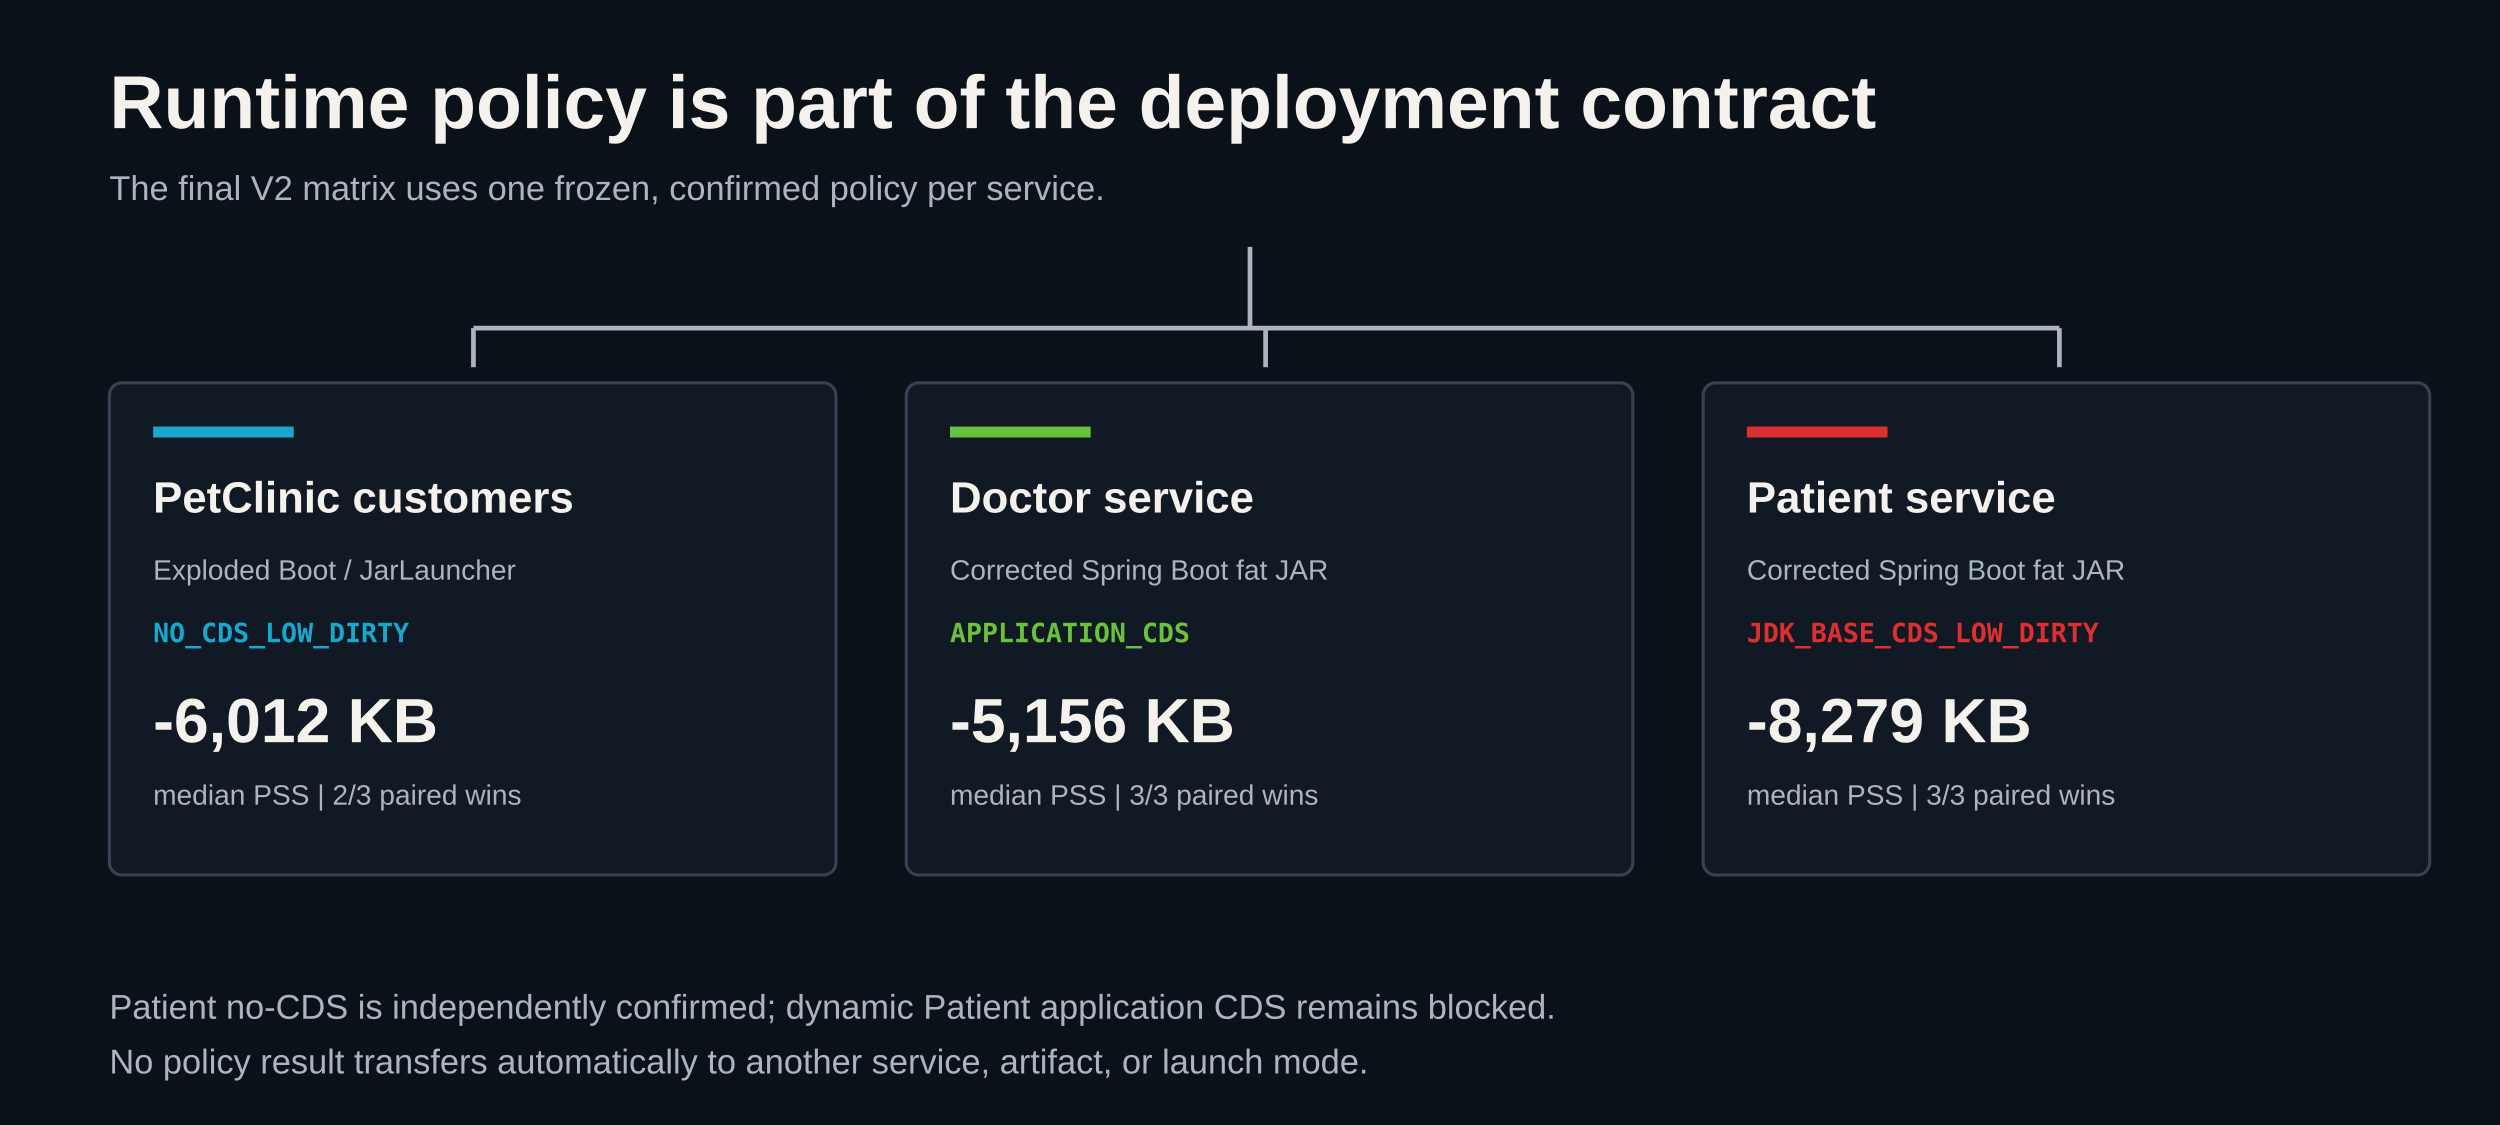
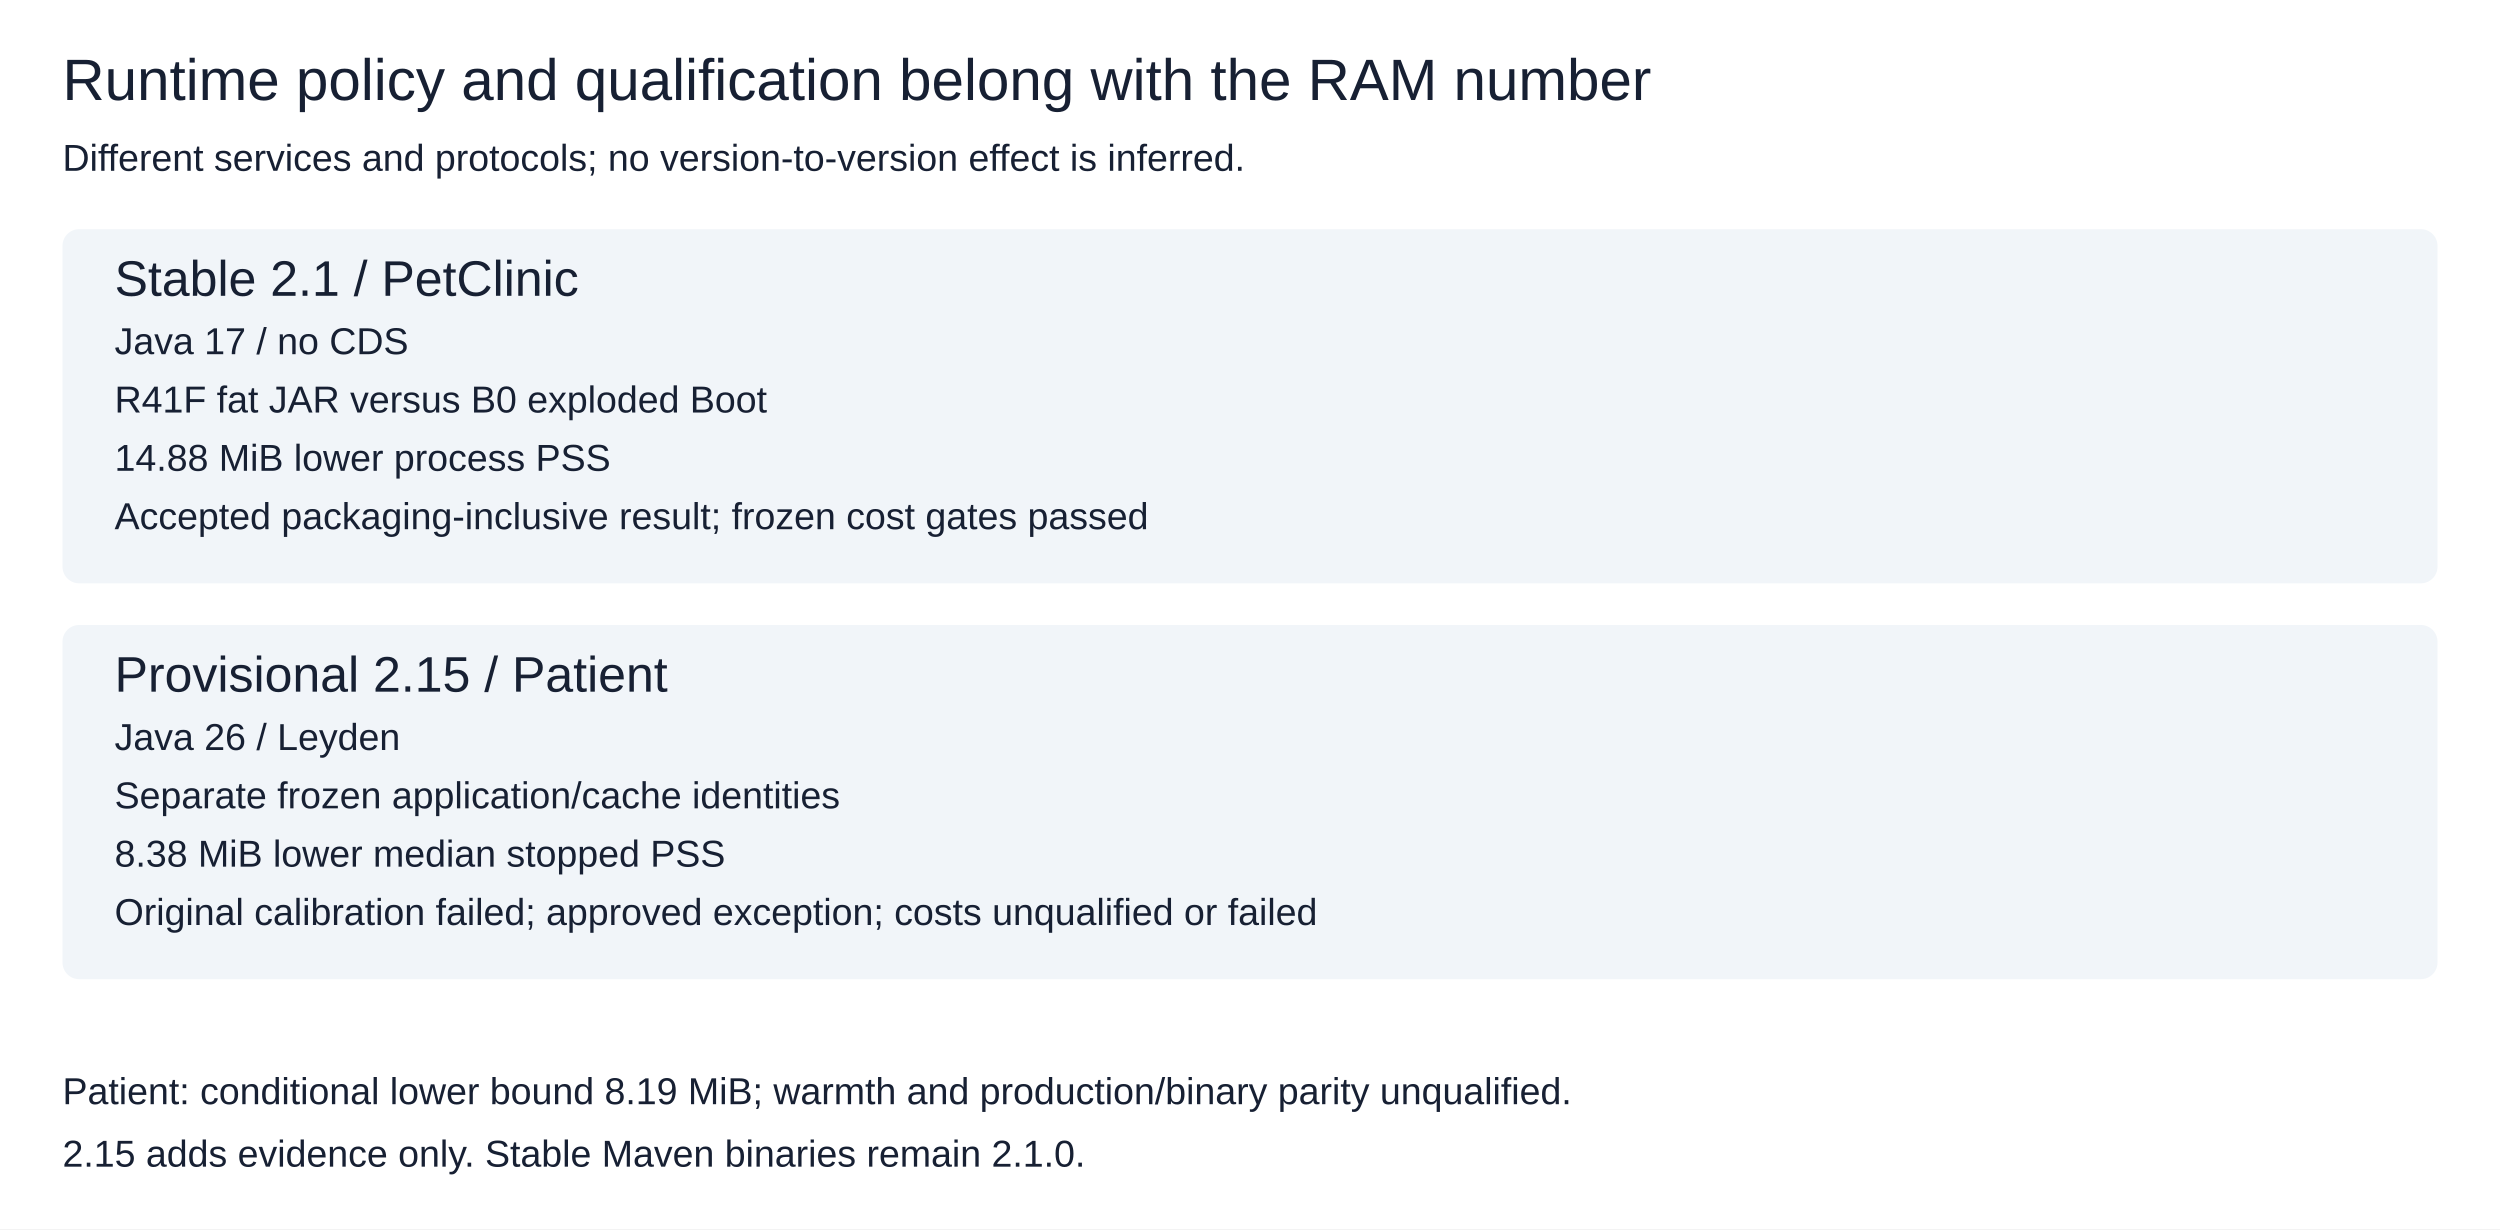
- <svg xmlns="http://www.w3.org/2000/svg" width="1600" height="720" viewBox="0 0 1600 720">
-   <rect width="1600" height="720" fill="#0b1118" />
-   <style>
- .heading { font: 700 48px 'Segoe UI', Arial, sans-serif; fill: #f5f2ed; }
- .sub { font: 22px 'Segoe UI', Arial, sans-serif; fill: #aab5c1; }
- .title { font: 700 28px 'Segoe UI', Arial, sans-serif; fill: #f5f2ed; }
- .body { font: 18px 'Segoe UI', Arial, sans-serif; fill: #aab5c1; }
- .policy { font: 700 17px 'Consolas', monospace; }
- .result { font: 700 40px 'Segoe UI', Arial, sans-serif; fill: #f5f2ed; }
- </style>
-   <text x="70" y="82" class="heading">Runtime policy is part of the deployment contract</text>
-   <text x="70" y="128" class="sub">The final V2 matrix uses one frozen, confirmed policy per service.</text>
-   <path d="M800 158 V210" stroke="#aab5c1" stroke-width="3" />
-   <path d="M303 210 H1318" stroke="#aab5c1" stroke-width="3" />
-   <path d="M303 210 V235 M810 210 V235 M1318 210 V235" stroke="#aab5c1" stroke-width="3" />
-   <g transform="translate(70,245)">
-     <rect width="465" height="315" rx="8" fill="#111a24" stroke="#344251" stroke-width="2" />
-     <rect x="28" y="28" width="90" height="7" fill="#19a7ce" />
-     <text x="28" y="83" class="title">PetClinic customers</text>
-     <text x="28" y="126" class="body">Exploded Boot / JarLauncher</text>
-     <text x="28" y="166" class="policy" fill="#19a7ce">NO_CDS_LOW_DIRTY</text>
-     <text x="28" y="230" class="result">-6,012 KB</text>
-     <text x="28" y="270" class="body">median PSS | 2/3 paired wins</text>
+ <svg xmlns="http://www.w3.org/2000/svg" width="1200" height="590" viewBox="0 0 1200 590" role="img" aria-labelledby="title desc">
+   <rect width="1200" height="590" fill="white" />
+   <g font-family="Arial, sans-serif" fill="#172033">
+     <text x="30" y="48" font-size="28">Runtime policy and qualification belong with the RAM number</text>
+     <text x="30" y="82" font-size="18">Different services and protocols; no version-to-version effect is inferred.</text>
+     <rect x="30" y="110" width="1140" height="170" rx="8" fill="#f1f5f9" />
+     <text x="55" y="142" font-size="24">Stable 2.1 / PetClinic</text>
+     <text x="55" y="170" font-size="18">Java 17 / no CDS</text>
+     <text x="55" y="198" font-size="18">R41F fat JAR versus B0 exploded Boot</text>
+     <text x="55" y="226" font-size="18">14.88 MiB lower process PSS</text>
+     <text x="55" y="254" font-size="18">Accepted packaging-inclusive result; frozen cost gates passed</text>
+     <rect x="30" y="300" width="1140" height="170" rx="8" fill="#f1f5f9" />
+     <text x="55" y="332" font-size="24">Provisional 2.15 / Patient</text>
+     <text x="55" y="360" font-size="18">Java 26 / Leyden</text>
+     <text x="55" y="388" font-size="18">Separate frozen application/cache identities</text>
+     <text x="55" y="416" font-size="18">8.38 MiB lower median stopped PSS</text>
+     <text x="55" y="444" font-size="18">Original calibration failed; approved exception; costs unqualified or failed</text>
+     <text x="30" y="530" font-size="18">Patient: conditional lower bound 8.19 MiB; warmth and production/binary parity unqualified.</text>
+     <text x="30" y="560" font-size="18">2.15 adds evidence only. Stable Maven binaries remain 2.1.0.</text>
  </g>
-   <g transform="translate(580,245)">
-     <rect width="465" height="315" rx="8" fill="#111a24" stroke="#344251" stroke-width="2" />
-     <rect x="28" y="28" width="90" height="7" fill="#69c13d" />
-     <text x="28" y="83" class="title">Doctor service</text>
-     <text x="28" y="126" class="body">Corrected Spring Boot fat JAR</text>
-     <text x="28" y="166" class="policy" fill="#69c13d">APPLICATION_CDS</text>
-     <text x="28" y="230" class="result">-5,156 KB</text>
-     <text x="28" y="270" class="body">median PSS | 3/3 paired wins</text>
-   </g>
-   <g transform="translate(1090,245)">
-     <rect width="465" height="315" rx="8" fill="#111a24" stroke="#344251" stroke-width="2" />
-     <rect x="28" y="28" width="90" height="7" fill="#dc2f2f" />
-     <text x="28" y="83" class="title">Patient service</text>
-     <text x="28" y="126" class="body">Corrected Spring Boot fat JAR</text>
-     <text x="28" y="166" class="policy" fill="#dc2f2f">JDK_BASE_CDS_LOW_DIRTY</text>
-     <text x="28" y="230" class="result">-8,279 KB</text>
-     <text x="28" y="270" class="body">median PSS | 3/3 paired wins</text>
-   </g>
-   <text x="70" y="652" class="sub">Patient no-CDS is independently confirmed; dynamic Patient application CDS remains blocked.</text>
-   <text x="70" y="687" class="sub">No policy result transfers automatically to another service, artifact, or launch mode.</text>
</svg>
